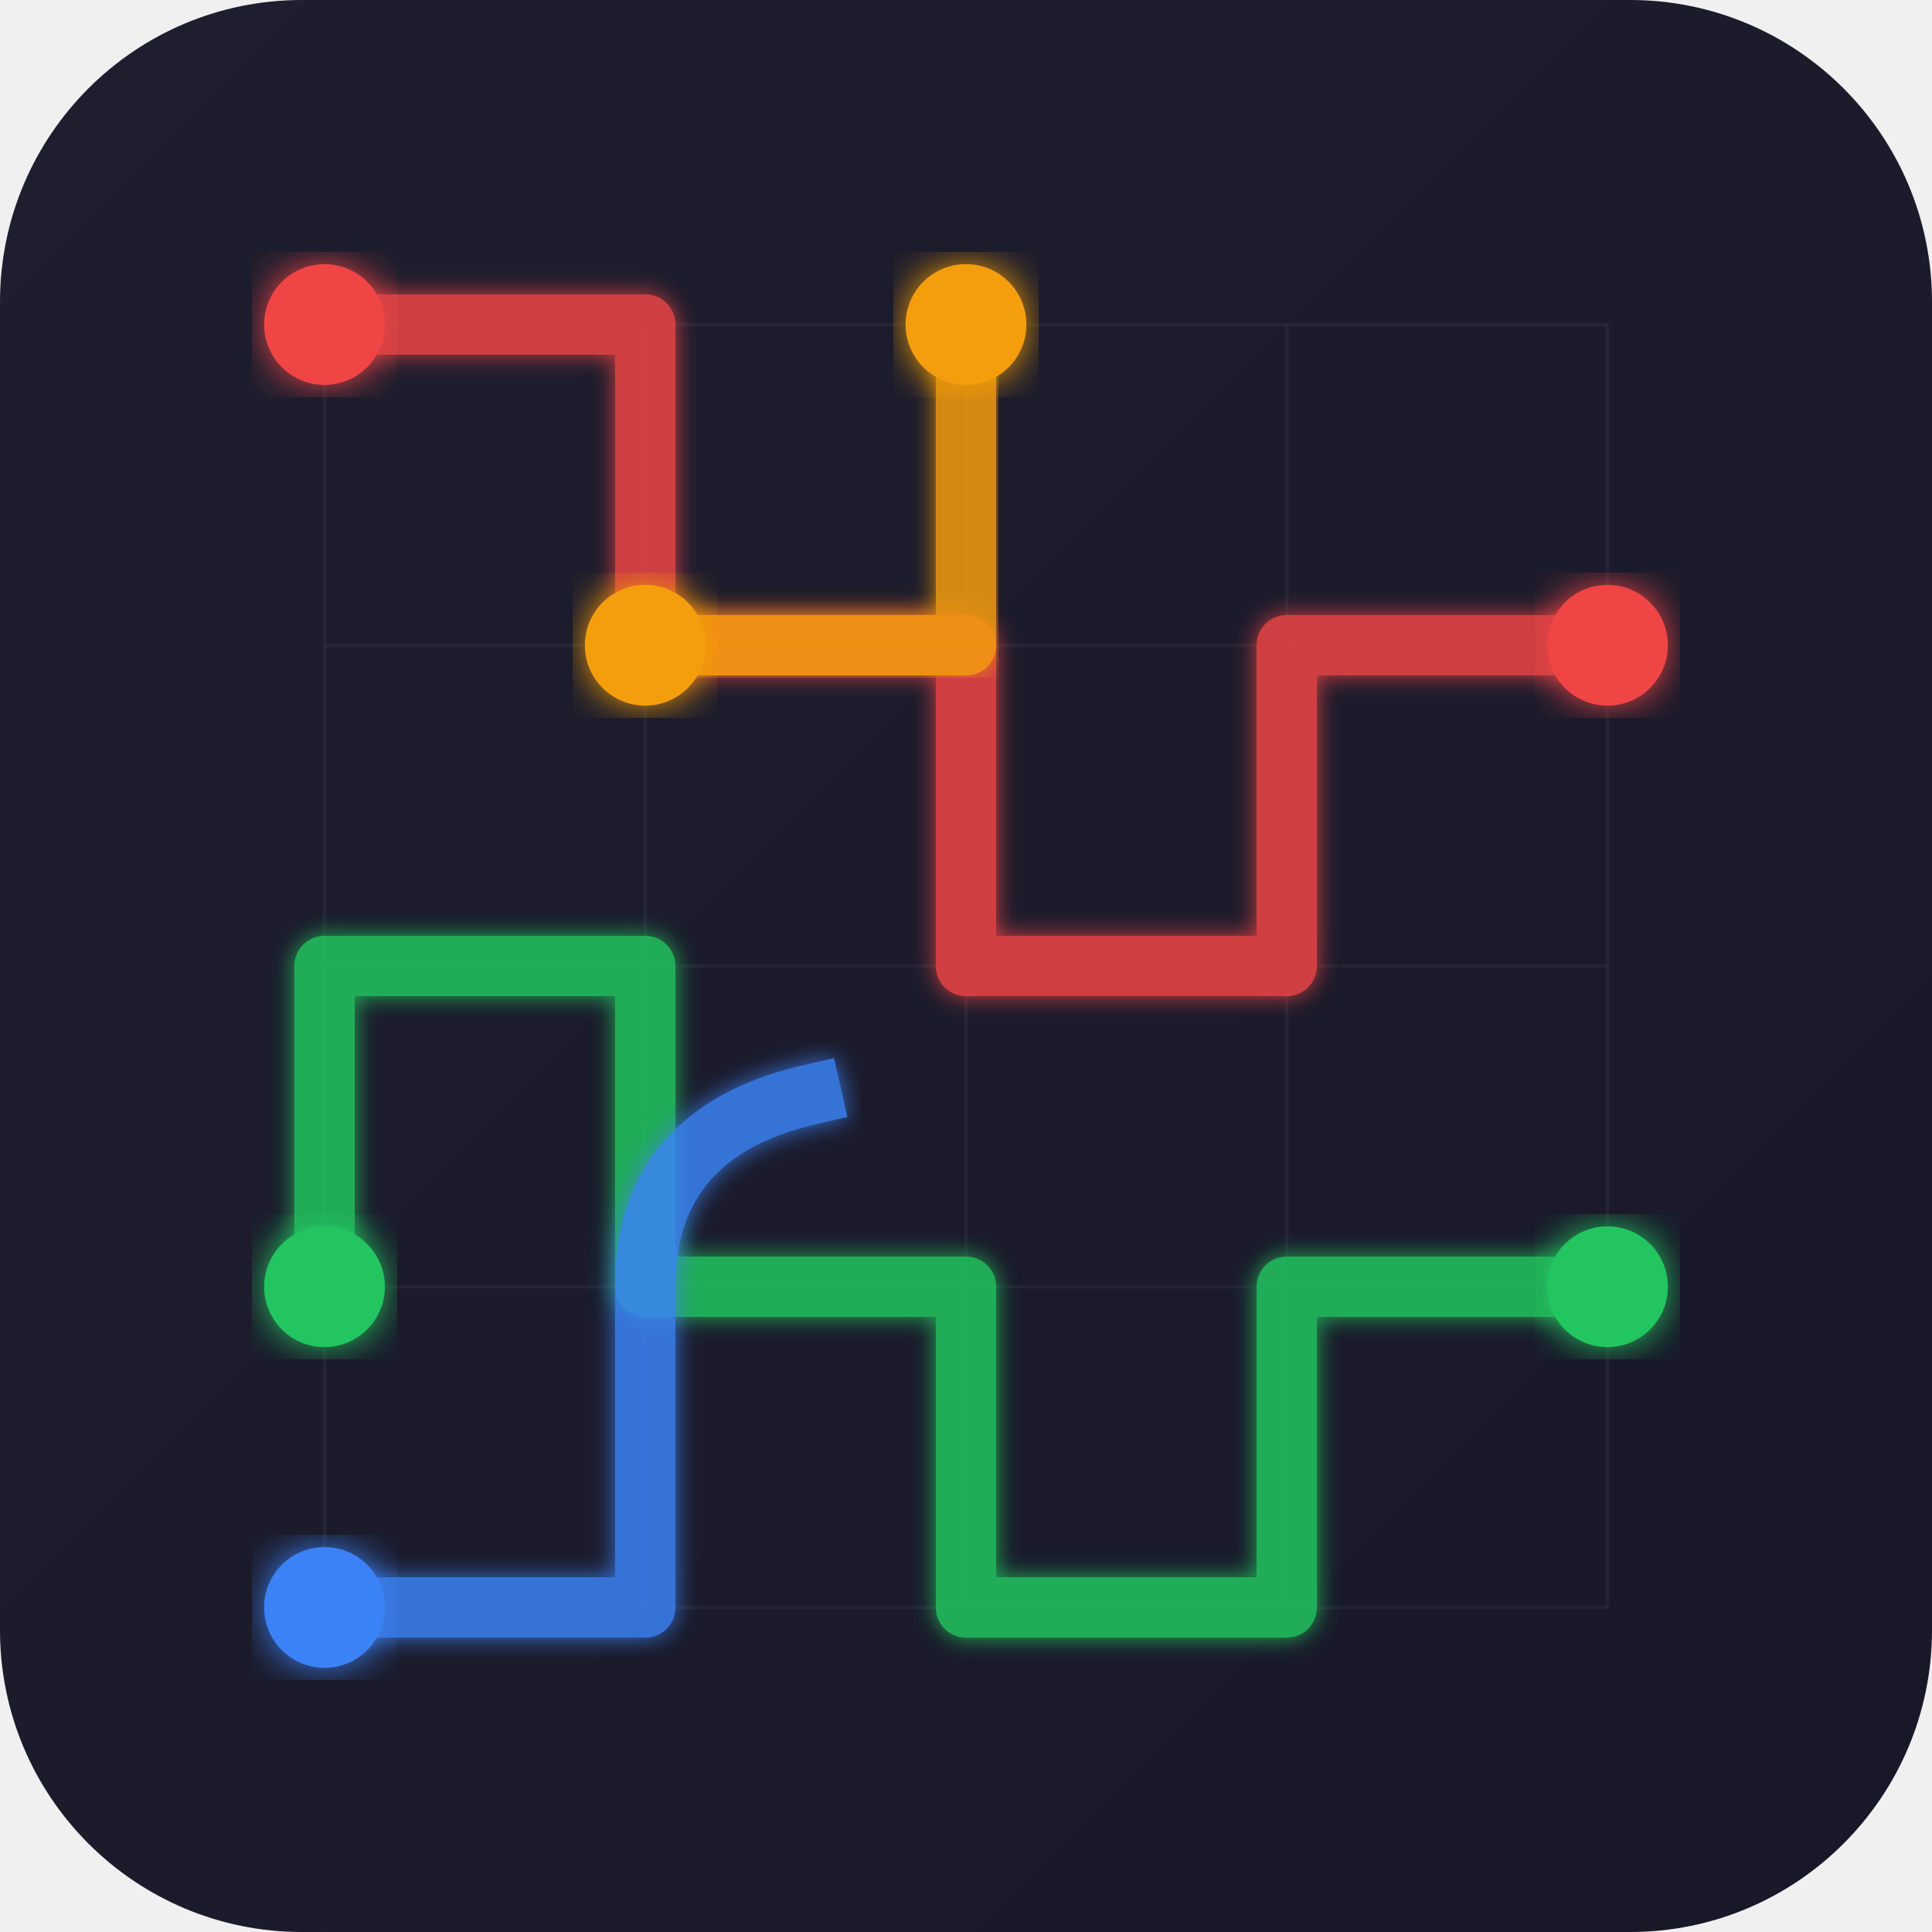
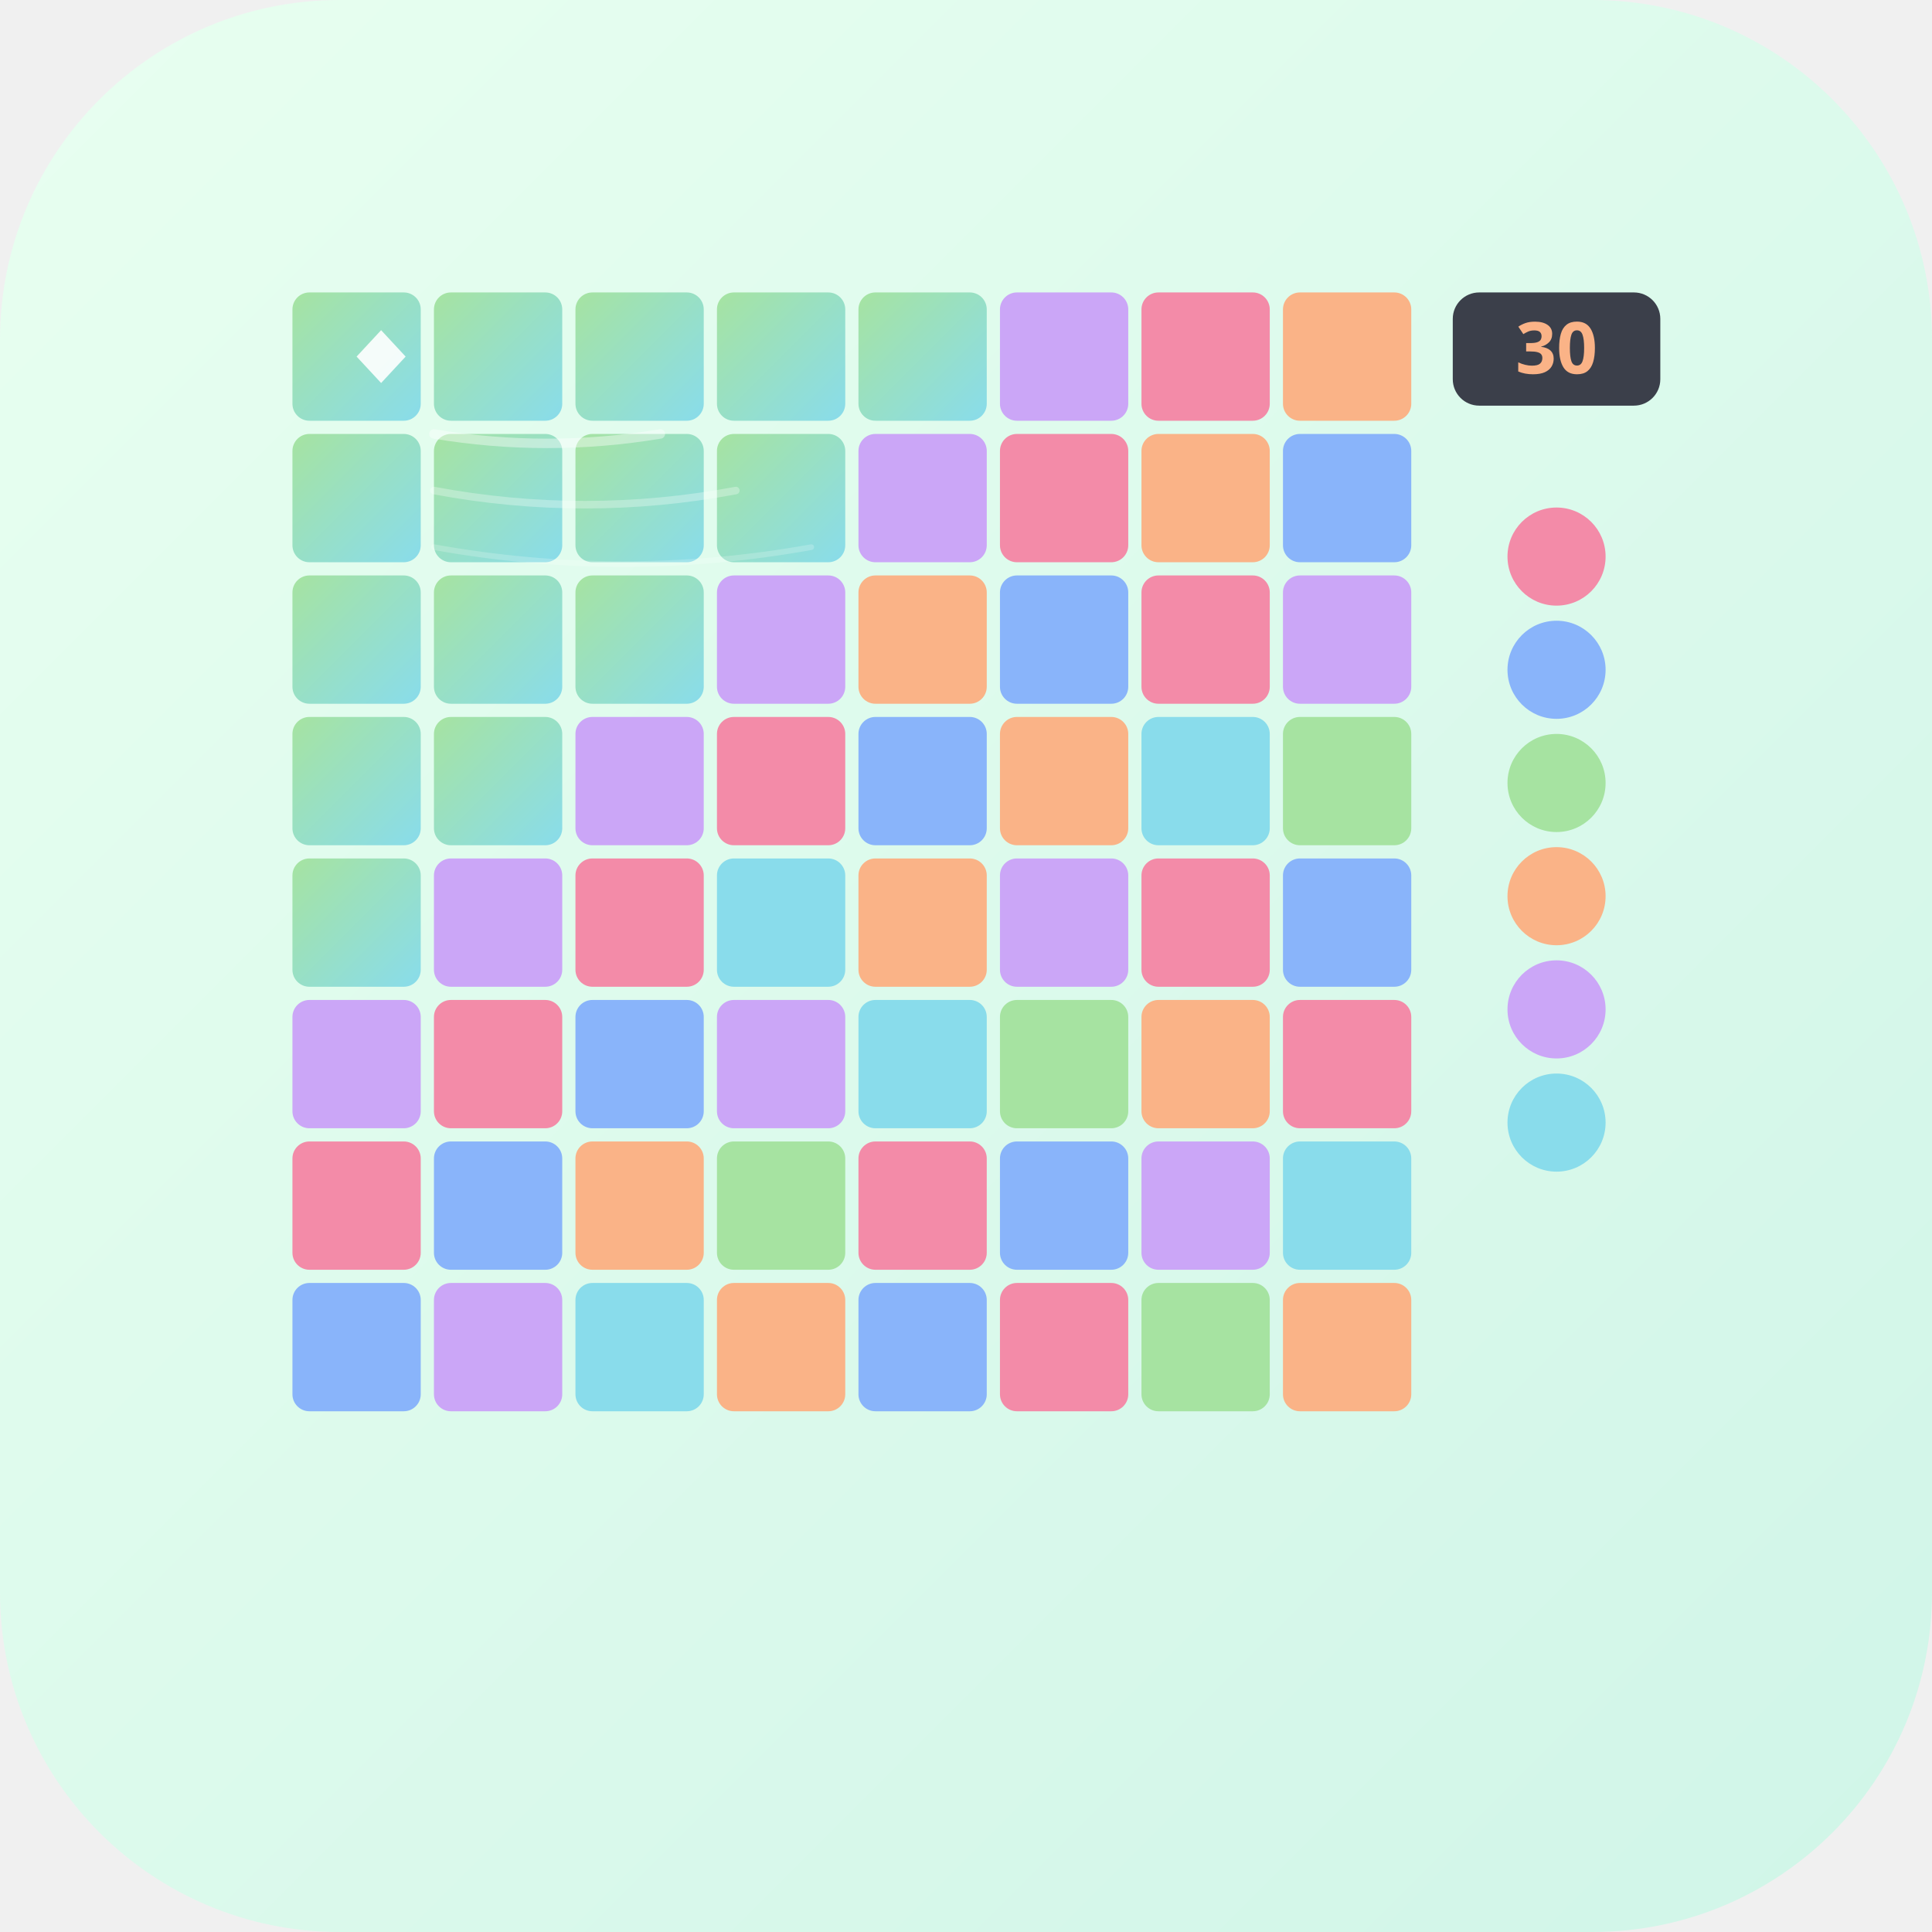
- <svg xmlns="http://www.w3.org/2000/svg" viewBox="0 0 512 512">
+ <svg xmlns="http://www.w3.org/2000/svg" viewBox="0 0 1024 1024">
  <defs>
-     <linearGradient id="bg" x1="0%" y1="0%" x2="100%" y2="100%">
-       <stop offset="0%" style="stop-color:#1e1e2e" />
-       <stop offset="100%" style="stop-color:#181828" />
+     <linearGradient id="bg5" x1="0%" y1="0%" x2="100%" y2="100%">
+       <stop offset="0%" stop-color="#E8FFF0" />
+       <stop offset="100%" stop-color="#D0F5E8" />
    </linearGradient>
-     <filter id="glow">
-       <feGaussianBlur stdDeviation="5" result="blur" />
-       <feMerge>
-         <feMergeNode in="blur" />
-         <feMergeNode in="SourceGraphic" />
-       </feMerge>
-     </filter>
-     <filter id="sm_glow">
-       <feGaussianBlur stdDeviation="3" result="blur" />
-       <feMerge>
-         <feMergeNode in="blur" />
-         <feMergeNode in="SourceGraphic" />
-       </feMerge>
-     </filter>
+     <linearGradient id="flood5" x1="0%" y1="0%" x2="100%" y2="100%">
+       <stop offset="0%" stop-color="#A6E3A1" />
+       <stop offset="100%" stop-color="#89DCEB" />
+     </linearGradient>
  </defs>
-   <rect width="512" height="512" rx="80" fill="url(#bg)" />
-   <line x1="86" y1="86" x2="86" y2="426" stroke="#ffffff0a" stroke-width="1" />
-   <line x1="171" y1="86" x2="171" y2="426" stroke="#ffffff0a" stroke-width="1" />
-   <line x1="256" y1="86" x2="256" y2="426" stroke="#ffffff0a" stroke-width="1" />
-   <line x1="341" y1="86" x2="341" y2="426" stroke="#ffffff0a" stroke-width="1" />
-   <line x1="426" y1="86" x2="426" y2="426" stroke="#ffffff0a" stroke-width="1" />
-   <line x1="86" y1="86" x2="426" y2="86" stroke="#ffffff0a" stroke-width="1" />
-   <line x1="86" y1="171" x2="426" y2="171" stroke="#ffffff0a" stroke-width="1" />
-   <line x1="86" y1="256" x2="426" y2="256" stroke="#ffffff0a" stroke-width="1" />
-   <line x1="86" y1="341" x2="426" y2="341" stroke="#ffffff0a" stroke-width="1" />
-   <line x1="86" y1="426" x2="426" y2="426" stroke="#ffffff0a" stroke-width="1" />
-   <path d="M86,86 L171,86 L171,171 L256,171 L256,256 L341,256 L341,171 L426,171" stroke="#ef4444" stroke-width="16" fill="none" stroke-linecap="square" stroke-linejoin="round" opacity="0.85" filter="url(#sm_glow)" />
-   <path d="M86,341 L86,256 L171,256 L171,341 L256,341 L256,426 L341,426 L341,341 L426,341" stroke="#22c55e" stroke-width="16" fill="none" stroke-linecap="square" stroke-linejoin="round" opacity="0.85" filter="url(#sm_glow)" />
-   <path d="M86,426 L171,426 L171,341 Q171,300 215,290" stroke="#3b82f6" stroke-width="16" fill="none" stroke-linecap="square" stroke-linejoin="round" opacity="0.85" filter="url(#sm_glow)" />
-   <path d="M256,86 L256,171 L171,171" stroke="#f59e0b" stroke-width="16" fill="none" stroke-linecap="square" stroke-linejoin="round" opacity="0.85" filter="url(#sm_glow)" />
-   <circle cx="86" cy="86" r="16" fill="#ef4444" filter="url(#glow)" />
-   <circle cx="426" cy="171" r="16" fill="#ef4444" filter="url(#glow)" />
-   <circle cx="86" cy="341" r="16" fill="#22c55e" filter="url(#glow)" />
-   <circle cx="426" cy="341" r="16" fill="#22c55e" filter="url(#glow)" />
-   <circle cx="86" cy="426" r="16" fill="#3b82f6" filter="url(#glow)" />
-   <circle cx="256" cy="86" r="16" fill="#f59e0b" filter="url(#glow)" />
-   <circle cx="171" cy="171" r="16" fill="#f59e0b" filter="url(#glow)" />
+   <rect width="1024" height="1024" rx="180" fill="url(#bg5)" />
+   <rect x="155" y="155" width="68" height="68" rx="9" fill="url(#flood5)" />
+   <rect x="230" y="155" width="68" height="68" rx="9" fill="url(#flood5)" />
+   <rect x="305" y="155" width="68" height="68" rx="9" fill="url(#flood5)" />
+   <rect x="380" y="155" width="68" height="68" rx="9" fill="url(#flood5)" />
+   <rect x="455" y="155" width="68" height="68" rx="9" fill="url(#flood5)" />
+   <rect x="530" y="155" width="68" height="68" rx="9" fill="#CBA6F7" />
+   <rect x="605" y="155" width="68" height="68" rx="9" fill="#F38BA8" />
+   <rect x="680" y="155" width="68" height="68" rx="9" fill="#FAB387" />
+   <rect x="155" y="230" width="68" height="68" rx="9" fill="url(#flood5)" />
+   <rect x="230" y="230" width="68" height="68" rx="9" fill="url(#flood5)" />
+   <rect x="305" y="230" width="68" height="68" rx="9" fill="url(#flood5)" />
+   <rect x="380" y="230" width="68" height="68" rx="9" fill="url(#flood5)" />
+   <rect x="455" y="230" width="68" height="68" rx="9" fill="#CBA6F7" />
+   <rect x="530" y="230" width="68" height="68" rx="9" fill="#F38BA8" />
+   <rect x="605" y="230" width="68" height="68" rx="9" fill="#FAB387" />
+   <rect x="680" y="230" width="68" height="68" rx="9" fill="#89B4FA" />
+   <rect x="155" y="305" width="68" height="68" rx="9" fill="url(#flood5)" />
+   <rect x="230" y="305" width="68" height="68" rx="9" fill="url(#flood5)" />
+   <rect x="305" y="305" width="68" height="68" rx="9" fill="url(#flood5)" />
+   <rect x="380" y="305" width="68" height="68" rx="9" fill="#CBA6F7" />
+   <rect x="455" y="305" width="68" height="68" rx="9" fill="#FAB387" />
+   <rect x="530" y="305" width="68" height="68" rx="9" fill="#89B4FA" />
+   <rect x="605" y="305" width="68" height="68" rx="9" fill="#F38BA8" />
+   <rect x="680" y="305" width="68" height="68" rx="9" fill="#CBA6F7" />
+   <rect x="155" y="380" width="68" height="68" rx="9" fill="url(#flood5)" />
+   <rect x="230" y="380" width="68" height="68" rx="9" fill="url(#flood5)" />
+   <rect x="305" y="380" width="68" height="68" rx="9" fill="#CBA6F7" />
+   <rect x="380" y="380" width="68" height="68" rx="9" fill="#F38BA8" />
+   <rect x="455" y="380" width="68" height="68" rx="9" fill="#89B4FA" />
+   <rect x="530" y="380" width="68" height="68" rx="9" fill="#FAB387" />
+   <rect x="605" y="380" width="68" height="68" rx="9" fill="#89DCEB" />
+   <rect x="680" y="380" width="68" height="68" rx="9" fill="#A6E3A1" />
+   <rect x="155" y="455" width="68" height="68" rx="9" fill="url(#flood5)" />
+   <rect x="230" y="455" width="68" height="68" rx="9" fill="#CBA6F7" />
+   <rect x="305" y="455" width="68" height="68" rx="9" fill="#F38BA8" />
+   <rect x="380" y="455" width="68" height="68" rx="9" fill="#89DCEB" />
+   <rect x="455" y="455" width="68" height="68" rx="9" fill="#FAB387" />
+   <rect x="530" y="455" width="68" height="68" rx="9" fill="#CBA6F7" />
+   <rect x="605" y="455" width="68" height="68" rx="9" fill="#F38BA8" />
+   <rect x="680" y="455" width="68" height="68" rx="9" fill="#89B4FA" />
+   <rect x="155" y="530" width="68" height="68" rx="9" fill="#CBA6F7" />
+   <rect x="230" y="530" width="68" height="68" rx="9" fill="#F38BA8" />
+   <rect x="305" y="530" width="68" height="68" rx="9" fill="#89B4FA" />
+   <rect x="380" y="530" width="68" height="68" rx="9" fill="#CBA6F7" />
+   <rect x="455" y="530" width="68" height="68" rx="9" fill="#89DCEB" />
+   <rect x="530" y="530" width="68" height="68" rx="9" fill="#A6E3A1" />
+   <rect x="605" y="530" width="68" height="68" rx="9" fill="#FAB387" />
+   <rect x="680" y="530" width="68" height="68" rx="9" fill="#F38BA8" />
+   <rect x="155" y="605" width="68" height="68" rx="9" fill="#F38BA8" />
+   <rect x="230" y="605" width="68" height="68" rx="9" fill="#89B4FA" />
+   <rect x="305" y="605" width="68" height="68" rx="9" fill="#FAB387" />
+   <rect x="380" y="605" width="68" height="68" rx="9" fill="#A6E3A1" />
+   <rect x="455" y="605" width="68" height="68" rx="9" fill="#F38BA8" />
+   <rect x="530" y="605" width="68" height="68" rx="9" fill="#89B4FA" />
+   <rect x="605" y="605" width="68" height="68" rx="9" fill="#CBA6F7" />
+   <rect x="680" y="605" width="68" height="68" rx="9" fill="#89DCEB" />
+   <rect x="155" y="680" width="68" height="68" rx="9" fill="#89B4FA" />
+   <rect x="230" y="680" width="68" height="68" rx="9" fill="#CBA6F7" />
+   <rect x="305" y="680" width="68" height="68" rx="9" fill="#89DCEB" />
+   <rect x="380" y="680" width="68" height="68" rx="9" fill="#FAB387" />
+   <rect x="455" y="680" width="68" height="68" rx="9" fill="#89B4FA" />
+   <rect x="530" y="680" width="68" height="68" rx="9" fill="#F38BA8" />
+   <rect x="605" y="680" width="68" height="68" rx="9" fill="#A6E3A1" />
+   <rect x="680" y="680" width="68" height="68" rx="9" fill="#FAB387" />
+   <rect x="770" y="155" width="110" height="60" rx="14" fill="#1e1e2e" opacity="0.85" />
+   <text x="825" y="198" font-family="Arial Black, sans-serif" font-size="38" font-weight="900" text-anchor="middle" fill="#FAB387">30</text>
+   <circle cx="825" cy="295" r="26" fill="#F38BA8" />
+   <circle cx="825" cy="355" r="26" fill="#89B4FA" />
+   <circle cx="825" cy="415" r="26" fill="#A6E3A1" />
+   <circle cx="825" cy="475" r="26" fill="#FAB387" />
+   <circle cx="825" cy="535" r="26" fill="#CBA6F7" />
+   <circle cx="825" cy="595" r="26" fill="#89DCEB" />
+   <polygon points="189,189 202,175 215,189 202,203" fill="#ffffff" opacity="0.9" />
+   <path d="M230 230 Q 290 240 350 230" fill="none" stroke="#ffffff" stroke-width="5" stroke-linecap="round" opacity="0.4" />
+   <path d="M230 260 Q 310 275 390 260" fill="none" stroke="#ffffff" stroke-width="4" stroke-linecap="round" opacity="0.3" />
+   <path d="M230 290 Q 330 308 430 290" fill="none" stroke="#ffffff" stroke-width="3" stroke-linecap="round" opacity="0.2" />
</svg>
